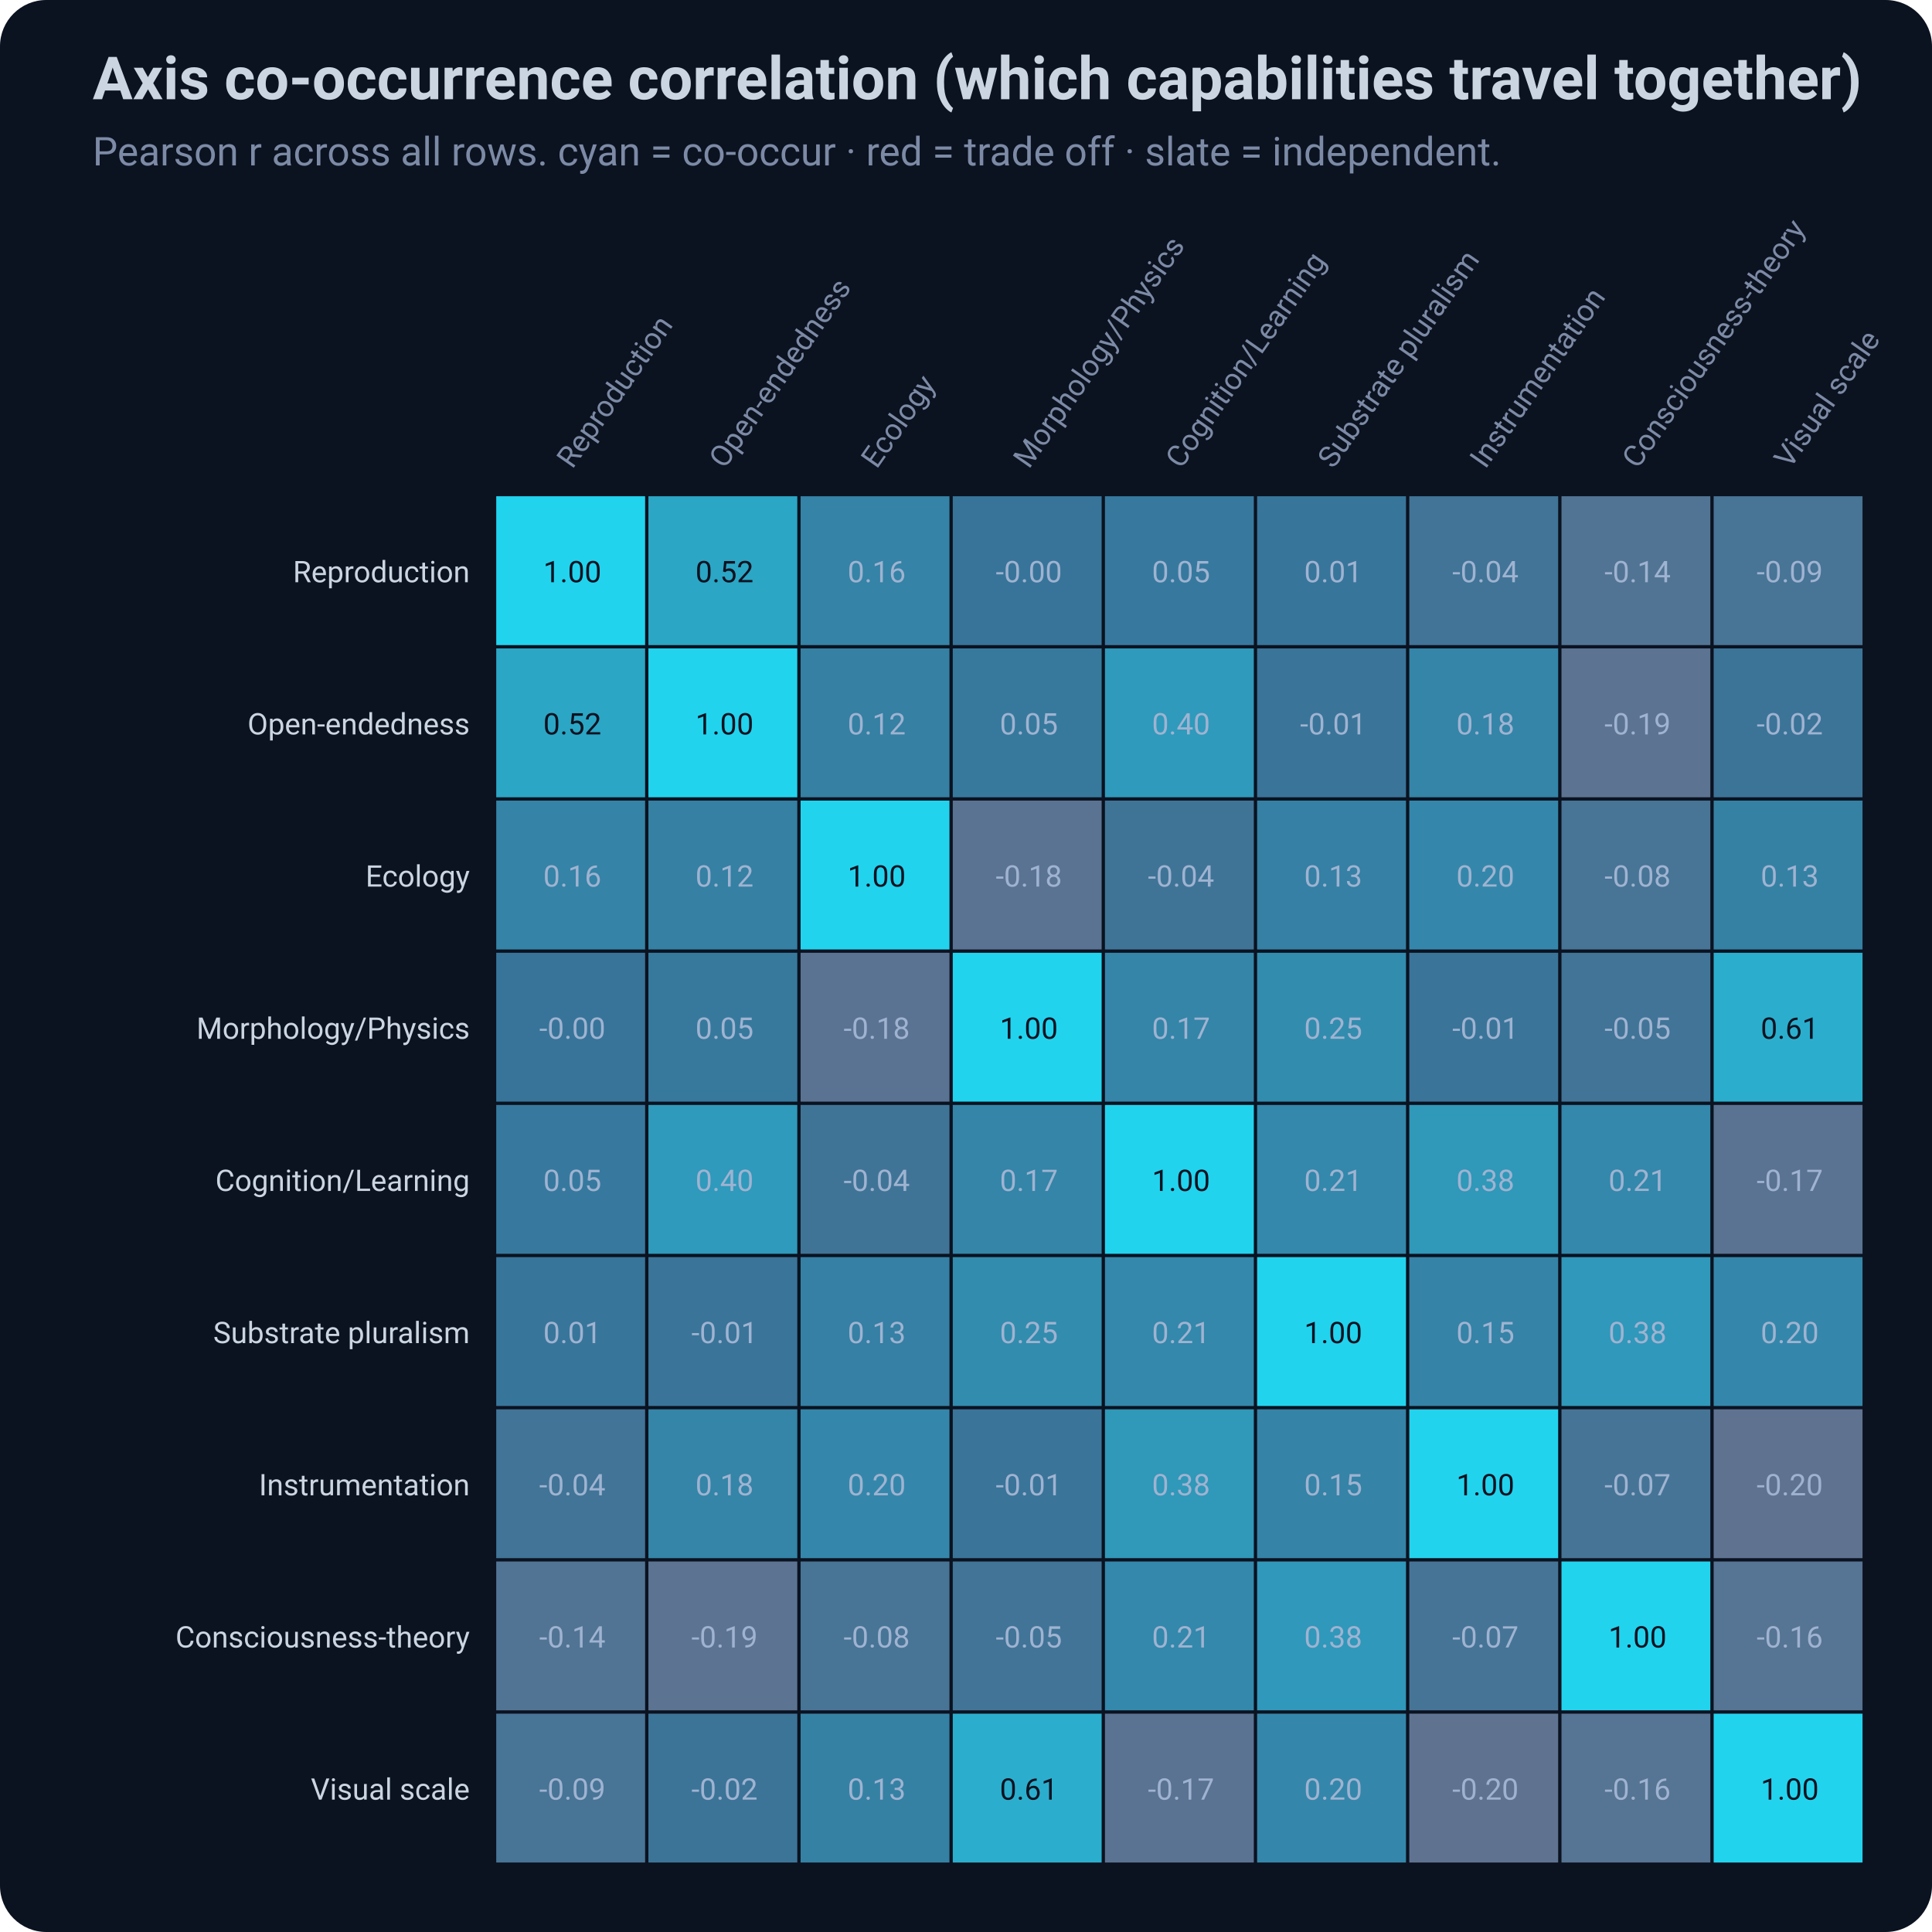
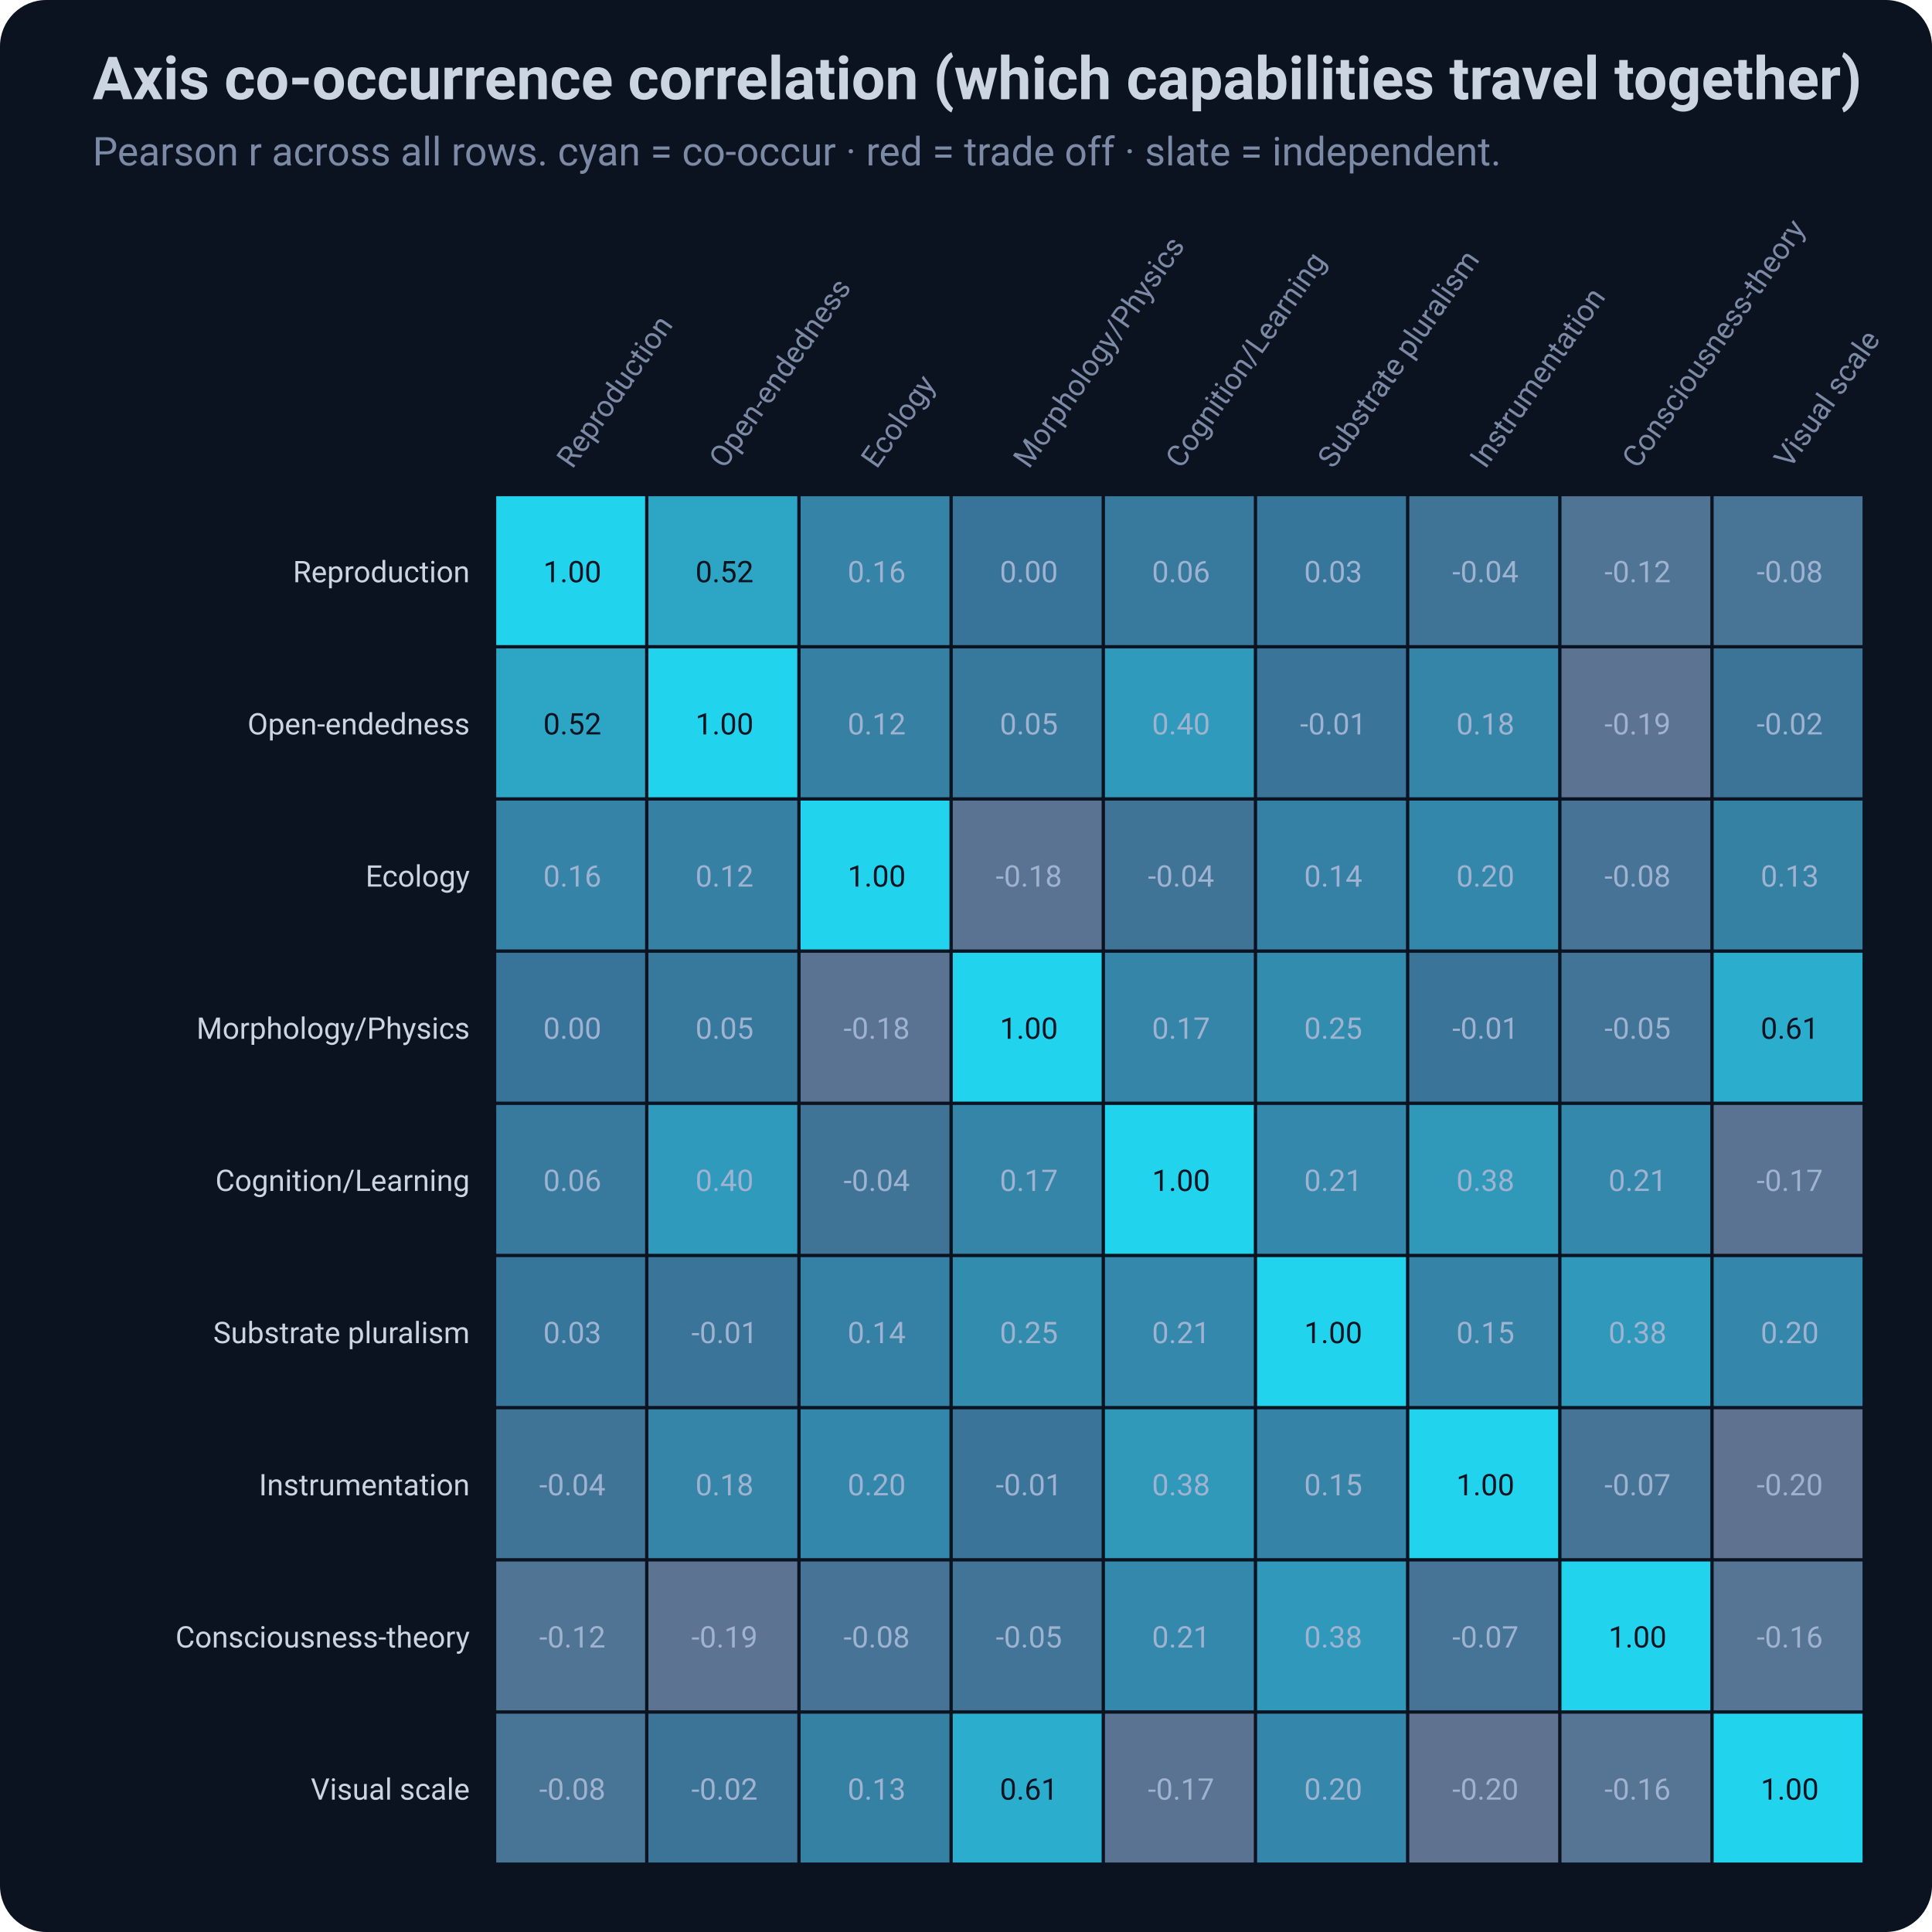
<svg xmlns="http://www.w3.org/2000/svg" viewBox="0 0 584 584" font-family="ui-sans-serif,system-ui,Segoe UI,Roboto,sans-serif" role="img" aria-label="Axis correlation">
  <rect width="584" height="584" rx="14" fill="#0b1220" />
  <text x="28" y="30" fill="#cbd5e1" font-size="18" font-weight="700">Axis co-occurrence correlation (which capabilities travel together)</text>
  <text x="28" y="50" fill="#7c8aa5" font-size="12">Pearson r across all rows. cyan = co-occur · red = trade off · slate = independent.</text>
  <text x="142" y="176" fill="#cbd5e1" font-size="9" text-anchor="end">Reproduction</text>
  <text x="173" y="142" fill="#7c8aa5" font-size="9" transform="rotate(-55 173 142)">Reproduction</text>
  <text x="142" y="222" fill="#cbd5e1" font-size="9" text-anchor="end">Open-endedness</text>
  <text x="219" y="142" fill="#7c8aa5" font-size="9" transform="rotate(-55 219 142)">Open-endedness</text>
  <text x="142" y="268" fill="#cbd5e1" font-size="9" text-anchor="end">Ecology</text>
  <text x="265" y="142" fill="#7c8aa5" font-size="9" transform="rotate(-55 265 142)">Ecology</text>
  <text x="142" y="314" fill="#cbd5e1" font-size="9" text-anchor="end">Morphology/Physics</text>
  <text x="311" y="142" fill="#7c8aa5" font-size="9" transform="rotate(-55 311 142)">Morphology/Physics</text>
  <text x="142" y="360" fill="#cbd5e1" font-size="9" text-anchor="end">Cognition/Learning</text>
  <text x="357" y="142" fill="#7c8aa5" font-size="9" transform="rotate(-55 357 142)">Cognition/Learning</text>
  <text x="142" y="406" fill="#cbd5e1" font-size="9" text-anchor="end">Substrate pluralism</text>
  <text x="403" y="142" fill="#7c8aa5" font-size="9" transform="rotate(-55 403 142)">Substrate pluralism</text>
  <text x="142" y="452" fill="#cbd5e1" font-size="9" text-anchor="end">Instrumentation</text>
  <text x="449" y="142" fill="#7c8aa5" font-size="9" transform="rotate(-55 449 142)">Instrumentation</text>
  <text x="142" y="498" fill="#cbd5e1" font-size="9" text-anchor="end">Consciousness-theory</text>
  <text x="495" y="142" fill="#7c8aa5" font-size="9" transform="rotate(-55 495 142)">Consciousness-theory</text>
  <text x="142" y="544" fill="#cbd5e1" font-size="9" text-anchor="end">Visual scale</text>
  <text x="541" y="142" fill="#7c8aa5" font-size="9" transform="rotate(-55 541 142)">Visual scale</text>
  <rect x="150" y="150" width="45" height="45" fill="rgb(34,211,238)" />
  <text x="173" y="176" fill="#0b1220" font-size="9" text-anchor="middle">1.00</text>
-   <rect x="196" y="150" width="45" height="45" fill="rgb(44,166,197)" />
+   <rect x="196" y="150" width="45" height="45" fill="rgb(45,166,197)" />
  <text x="219" y="176" fill="#0b1220" font-size="9" text-anchor="middle">0.52</text>
-   <rect x="242" y="150" width="45" height="45" fill="rgb(53,131,166)" />
+   <rect x="242" y="150" width="45" height="45" fill="rgb(53,131,167)" />
  <text x="265" y="176" fill="#9fb3d1" font-size="9" text-anchor="middle">0.16</text>
  <rect x="288" y="150" width="45" height="45" fill="rgb(56,116,153)" />
-   <text x="311" y="176" fill="#9fb3d1" font-size="9" text-anchor="middle">-0.00</text>
-   <rect x="334" y="150" width="45" height="45" fill="rgb(55,121,158)" />
-   <text x="357" y="176" fill="#9fb3d1" font-size="9" text-anchor="middle">0.05</text>
-   <rect x="380" y="150" width="45" height="45" fill="rgb(56,117,154)" />
-   <text x="403" y="176" fill="#9fb3d1" font-size="9" text-anchor="middle">0.01</text>
-   <rect x="426" y="150" width="45" height="45" fill="rgb(65,116,151)" />
+   <text x="311" y="176" fill="#9fb3d1" font-size="9" text-anchor="middle">0.00</text>
+   <rect x="334" y="150" width="45" height="45" fill="rgb(55,122,158)" />
+   <text x="357" y="176" fill="#9fb3d1" font-size="9" text-anchor="middle">0.06</text>
+   <rect x="380" y="150" width="45" height="45" fill="rgb(55,118,155)" />
+   <text x="403" y="176" fill="#9fb3d1" font-size="9" text-anchor="middle">0.03</text>
+   <rect x="426" y="150" width="45" height="45" fill="rgb(64,116,151)" />
  <text x="449" y="176" fill="#9fb3d1" font-size="9" text-anchor="middle">-0.04</text>
-   <rect x="472" y="150" width="45" height="45" fill="rgb(82,116,148)" />
-   <text x="495" y="176" fill="#9fb3d1" font-size="9" text-anchor="middle">-0.14</text>
+   <rect x="472" y="150" width="45" height="45" fill="rgb(80,116,148)" />
+   <text x="495" y="176" fill="#9fb3d1" font-size="9" text-anchor="middle">-0.12</text>
  <rect x="518" y="150" width="45" height="45" fill="rgb(72,116,150)" />
-   <text x="541" y="176" fill="#9fb3d1" font-size="9" text-anchor="middle">-0.09</text>
-   <rect x="150" y="196" width="45" height="45" fill="rgb(44,166,197)" />
+   <text x="541" y="176" fill="#9fb3d1" font-size="9" text-anchor="middle">-0.08</text>
+   <rect x="150" y="196" width="45" height="45" fill="rgb(45,166,197)" />
  <text x="173" y="222" fill="#0b1220" font-size="9" text-anchor="middle">0.52</text>
  <rect x="196" y="196" width="45" height="45" fill="rgb(34,211,238)" />
  <text x="219" y="222" fill="#0b1220" font-size="9" text-anchor="middle">1.00</text>
  <rect x="242" y="196" width="45" height="45" fill="rgb(53,128,163)" />
  <text x="265" y="222" fill="#9fb3d1" font-size="9" text-anchor="middle">0.12</text>
  <rect x="288" y="196" width="45" height="45" fill="rgb(55,121,157)" />
  <text x="311" y="222" fill="#9fb3d1" font-size="9" text-anchor="middle">0.05</text>
  <rect x="334" y="196" width="45" height="45" fill="rgb(47,154,187)" />
  <text x="357" y="222" fill="#9fb3d1" font-size="9" text-anchor="middle">0.40</text>
  <rect x="380" y="196" width="45" height="45" fill="rgb(58,116,153)" />
  <text x="403" y="222" fill="#9fb3d1" font-size="9" text-anchor="middle">-0.01</text>
  <rect x="426" y="196" width="45" height="45" fill="rgb(52,133,168)" />
  <text x="449" y="222" fill="#9fb3d1" font-size="9" text-anchor="middle">0.18</text>
  <rect x="472" y="196" width="45" height="45" fill="rgb(92,115,146)" />
  <text x="495" y="222" fill="#9fb3d1" font-size="9" text-anchor="middle">-0.19</text>
  <rect x="518" y="196" width="45" height="45" fill="rgb(60,116,152)" />
  <text x="541" y="222" fill="#9fb3d1" font-size="9" text-anchor="middle">-0.02</text>
-   <rect x="150" y="242" width="45" height="45" fill="rgb(53,131,166)" />
+   <rect x="150" y="242" width="45" height="45" fill="rgb(53,131,167)" />
  <text x="173" y="268" fill="#9fb3d1" font-size="9" text-anchor="middle">0.16</text>
  <rect x="196" y="242" width="45" height="45" fill="rgb(53,128,163)" />
  <text x="219" y="268" fill="#9fb3d1" font-size="9" text-anchor="middle">0.12</text>
  <rect x="242" y="242" width="45" height="45" fill="rgb(34,211,238)" />
  <text x="265" y="268" fill="#0b1220" font-size="9" text-anchor="middle">1.00</text>
  <rect x="288" y="242" width="45" height="45" fill="rgb(91,115,146)" />
  <text x="311" y="268" fill="#9fb3d1" font-size="9" text-anchor="middle">-0.18</text>
  <rect x="334" y="242" width="45" height="45" fill="rgb(64,116,151)" />
  <text x="357" y="268" fill="#9fb3d1" font-size="9" text-anchor="middle">-0.04</text>
-   <rect x="380" y="242" width="45" height="45" fill="rgb(53,128,164)" />
-   <text x="403" y="268" fill="#9fb3d1" font-size="9" text-anchor="middle">0.13</text>
-   <rect x="426" y="242" width="45" height="45" fill="rgb(52,135,170)" />
+   <rect x="380" y="242" width="45" height="45" fill="rgb(53,129,165)" />
+   <text x="403" y="268" fill="#9fb3d1" font-size="9" text-anchor="middle">0.14</text>
+   <rect x="426" y="242" width="45" height="45" fill="rgb(51,135,170)" />
  <text x="449" y="268" fill="#9fb3d1" font-size="9" text-anchor="middle">0.20</text>
-   <rect x="472" y="242" width="45" height="45" fill="rgb(72,116,150)" />
+   <rect x="472" y="242" width="45" height="45" fill="rgb(71,116,150)" />
  <text x="495" y="268" fill="#9fb3d1" font-size="9" text-anchor="middle">-0.08</text>
  <rect x="518" y="242" width="45" height="45" fill="rgb(53,129,164)" />
  <text x="541" y="268" fill="#9fb3d1" font-size="9" text-anchor="middle">0.13</text>
  <rect x="150" y="288" width="45" height="45" fill="rgb(56,116,153)" />
-   <text x="173" y="314" fill="#9fb3d1" font-size="9" text-anchor="middle">-0.00</text>
+   <text x="173" y="314" fill="#9fb3d1" font-size="9" text-anchor="middle">0.00</text>
  <rect x="196" y="288" width="45" height="45" fill="rgb(55,121,157)" />
  <text x="219" y="314" fill="#9fb3d1" font-size="9" text-anchor="middle">0.05</text>
  <rect x="242" y="288" width="45" height="45" fill="rgb(91,115,146)" />
  <text x="265" y="314" fill="#9fb3d1" font-size="9" text-anchor="middle">-0.18</text>
  <rect x="288" y="288" width="45" height="45" fill="rgb(34,211,238)" />
  <text x="311" y="314" fill="#0b1220" font-size="9" text-anchor="middle">1.00</text>
  <rect x="334" y="288" width="45" height="45" fill="rgb(52,133,168)" />
  <text x="357" y="314" fill="#9fb3d1" font-size="9" text-anchor="middle">0.17</text>
  <rect x="380" y="288" width="45" height="45" fill="rgb(50,140,174)" />
  <text x="403" y="314" fill="#9fb3d1" font-size="9" text-anchor="middle">0.25</text>
  <rect x="426" y="288" width="45" height="45" fill="rgb(58,116,153)" />
  <text x="449" y="314" fill="#9fb3d1" font-size="9" text-anchor="middle">-0.01</text>
  <rect x="472" y="288" width="45" height="45" fill="rgb(65,116,151)" />
  <text x="495" y="314" fill="#9fb3d1" font-size="9" text-anchor="middle">-0.05</text>
  <rect x="518" y="288" width="45" height="45" fill="rgb(43,174,205)" />
  <text x="541" y="314" fill="#0b1220" font-size="9" text-anchor="middle">0.61</text>
-   <rect x="150" y="334" width="45" height="45" fill="rgb(55,121,158)" />
-   <text x="173" y="360" fill="#9fb3d1" font-size="9" text-anchor="middle">0.05</text>
+   <rect x="150" y="334" width="45" height="45" fill="rgb(55,122,158)" />
+   <text x="173" y="360" fill="#9fb3d1" font-size="9" text-anchor="middle">0.06</text>
  <rect x="196" y="334" width="45" height="45" fill="rgb(47,154,187)" />
  <text x="219" y="360" fill="#9fb3d1" font-size="9" text-anchor="middle">0.40</text>
  <rect x="242" y="334" width="45" height="45" fill="rgb(64,116,151)" />
  <text x="265" y="360" fill="#9fb3d1" font-size="9" text-anchor="middle">-0.04</text>
  <rect x="288" y="334" width="45" height="45" fill="rgb(52,133,168)" />
  <text x="311" y="360" fill="#9fb3d1" font-size="9" text-anchor="middle">0.17</text>
  <rect x="334" y="334" width="45" height="45" fill="rgb(34,211,238)" />
  <text x="357" y="360" fill="#0b1220" font-size="9" text-anchor="middle">1.00</text>
  <rect x="380" y="334" width="45" height="45" fill="rgb(51,136,171)" />
  <text x="403" y="360" fill="#9fb3d1" font-size="9" text-anchor="middle">0.21</text>
  <rect x="426" y="334" width="45" height="45" fill="rgb(48,152,185)" />
  <text x="449" y="360" fill="#9fb3d1" font-size="9" text-anchor="middle">0.38</text>
  <rect x="472" y="334" width="45" height="45" fill="rgb(51,136,171)" />
  <text x="495" y="360" fill="#9fb3d1" font-size="9" text-anchor="middle">0.21</text>
  <rect x="518" y="334" width="45" height="45" fill="rgb(90,115,146)" />
  <text x="541" y="360" fill="#9fb3d1" font-size="9" text-anchor="middle">-0.17</text>
-   <rect x="150" y="380" width="45" height="45" fill="rgb(56,117,154)" />
-   <text x="173" y="406" fill="#9fb3d1" font-size="9" text-anchor="middle">0.01</text>
+   <rect x="150" y="380" width="45" height="45" fill="rgb(55,118,155)" />
+   <text x="173" y="406" fill="#9fb3d1" font-size="9" text-anchor="middle">0.03</text>
  <rect x="196" y="380" width="45" height="45" fill="rgb(58,116,153)" />
  <text x="219" y="406" fill="#9fb3d1" font-size="9" text-anchor="middle">-0.01</text>
-   <rect x="242" y="380" width="45" height="45" fill="rgb(53,128,164)" />
-   <text x="265" y="406" fill="#9fb3d1" font-size="9" text-anchor="middle">0.13</text>
+   <rect x="242" y="380" width="45" height="45" fill="rgb(53,129,165)" />
+   <text x="265" y="406" fill="#9fb3d1" font-size="9" text-anchor="middle">0.14</text>
  <rect x="288" y="380" width="45" height="45" fill="rgb(50,140,174)" />
  <text x="311" y="406" fill="#9fb3d1" font-size="9" text-anchor="middle">0.25</text>
  <rect x="334" y="380" width="45" height="45" fill="rgb(51,136,171)" />
  <text x="357" y="406" fill="#9fb3d1" font-size="9" text-anchor="middle">0.21</text>
  <rect x="380" y="380" width="45" height="45" fill="rgb(34,211,238)" />
  <text x="403" y="406" fill="#0b1220" font-size="9" text-anchor="middle">1.00</text>
  <rect x="426" y="380" width="45" height="45" fill="rgb(53,131,166)" />
  <text x="449" y="406" fill="#9fb3d1" font-size="9" text-anchor="middle">0.15</text>
  <rect x="472" y="380" width="45" height="45" fill="rgb(48,152,186)" />
  <text x="495" y="406" fill="#9fb3d1" font-size="9" text-anchor="middle">0.38</text>
  <rect x="518" y="380" width="45" height="45" fill="rgb(52,135,170)" />
  <text x="541" y="406" fill="#9fb3d1" font-size="9" text-anchor="middle">0.20</text>
-   <rect x="150" y="426" width="45" height="45" fill="rgb(65,116,151)" />
+   <rect x="150" y="426" width="45" height="45" fill="rgb(64,116,151)" />
  <text x="173" y="452" fill="#9fb3d1" font-size="9" text-anchor="middle">-0.04</text>
  <rect x="196" y="426" width="45" height="45" fill="rgb(52,133,168)" />
  <text x="219" y="452" fill="#9fb3d1" font-size="9" text-anchor="middle">0.18</text>
-   <rect x="242" y="426" width="45" height="45" fill="rgb(52,135,170)" />
+   <rect x="242" y="426" width="45" height="45" fill="rgb(51,135,170)" />
  <text x="265" y="452" fill="#9fb3d1" font-size="9" text-anchor="middle">0.20</text>
  <rect x="288" y="426" width="45" height="45" fill="rgb(58,116,153)" />
  <text x="311" y="452" fill="#9fb3d1" font-size="9" text-anchor="middle">-0.01</text>
  <rect x="334" y="426" width="45" height="45" fill="rgb(48,152,185)" />
  <text x="357" y="452" fill="#9fb3d1" font-size="9" text-anchor="middle">0.38</text>
  <rect x="380" y="426" width="45" height="45" fill="rgb(53,131,166)" />
  <text x="403" y="452" fill="#9fb3d1" font-size="9" text-anchor="middle">0.15</text>
  <rect x="426" y="426" width="45" height="45" fill="rgb(34,211,238)" />
  <text x="449" y="452" fill="#0b1220" font-size="9" text-anchor="middle">1.00</text>
  <rect x="472" y="426" width="45" height="45" fill="rgb(70,116,150)" />
  <text x="495" y="452" fill="#9fb3d1" font-size="9" text-anchor="middle">-0.07</text>
  <rect x="518" y="426" width="45" height="45" fill="rgb(95,115,145)" />
  <text x="541" y="452" fill="#9fb3d1" font-size="9" text-anchor="middle">-0.20</text>
-   <rect x="150" y="472" width="45" height="45" fill="rgb(82,116,148)" />
-   <text x="173" y="498" fill="#9fb3d1" font-size="9" text-anchor="middle">-0.14</text>
+   <rect x="150" y="472" width="45" height="45" fill="rgb(80,116,148)" />
+   <text x="173" y="498" fill="#9fb3d1" font-size="9" text-anchor="middle">-0.12</text>
  <rect x="196" y="472" width="45" height="45" fill="rgb(92,115,146)" />
  <text x="219" y="498" fill="#9fb3d1" font-size="9" text-anchor="middle">-0.19</text>
-   <rect x="242" y="472" width="45" height="45" fill="rgb(72,116,150)" />
+   <rect x="242" y="472" width="45" height="45" fill="rgb(71,116,150)" />
  <text x="265" y="498" fill="#9fb3d1" font-size="9" text-anchor="middle">-0.08</text>
  <rect x="288" y="472" width="45" height="45" fill="rgb(65,116,151)" />
  <text x="311" y="498" fill="#9fb3d1" font-size="9" text-anchor="middle">-0.05</text>
  <rect x="334" y="472" width="45" height="45" fill="rgb(51,136,171)" />
  <text x="357" y="498" fill="#9fb3d1" font-size="9" text-anchor="middle">0.21</text>
  <rect x="380" y="472" width="45" height="45" fill="rgb(48,152,186)" />
  <text x="403" y="498" fill="#9fb3d1" font-size="9" text-anchor="middle">0.38</text>
  <rect x="426" y="472" width="45" height="45" fill="rgb(70,116,150)" />
  <text x="449" y="498" fill="#9fb3d1" font-size="9" text-anchor="middle">-0.07</text>
  <rect x="472" y="472" width="45" height="45" fill="rgb(34,211,238)" />
  <text x="495" y="498" fill="#0b1220" font-size="9" text-anchor="middle">1.00</text>
  <rect x="518" y="472" width="45" height="45" fill="rgb(86,116,147)" />
  <text x="541" y="498" fill="#9fb3d1" font-size="9" text-anchor="middle">-0.16</text>
  <rect x="150" y="518" width="45" height="45" fill="rgb(72,116,150)" />
-   <text x="173" y="544" fill="#9fb3d1" font-size="9" text-anchor="middle">-0.09</text>
+   <text x="173" y="544" fill="#9fb3d1" font-size="9" text-anchor="middle">-0.08</text>
  <rect x="196" y="518" width="45" height="45" fill="rgb(60,116,152)" />
  <text x="219" y="544" fill="#9fb3d1" font-size="9" text-anchor="middle">-0.02</text>
  <rect x="242" y="518" width="45" height="45" fill="rgb(53,129,164)" />
  <text x="265" y="544" fill="#9fb3d1" font-size="9" text-anchor="middle">0.13</text>
  <rect x="288" y="518" width="45" height="45" fill="rgb(43,174,205)" />
  <text x="311" y="544" fill="#0b1220" font-size="9" text-anchor="middle">0.61</text>
  <rect x="334" y="518" width="45" height="45" fill="rgb(90,115,146)" />
  <text x="357" y="544" fill="#9fb3d1" font-size="9" text-anchor="middle">-0.17</text>
  <rect x="380" y="518" width="45" height="45" fill="rgb(52,135,170)" />
  <text x="403" y="544" fill="#9fb3d1" font-size="9" text-anchor="middle">0.20</text>
  <rect x="426" y="518" width="45" height="45" fill="rgb(95,115,145)" />
  <text x="449" y="544" fill="#9fb3d1" font-size="9" text-anchor="middle">-0.20</text>
  <rect x="472" y="518" width="45" height="45" fill="rgb(86,116,147)" />
  <text x="495" y="544" fill="#9fb3d1" font-size="9" text-anchor="middle">-0.16</text>
  <rect x="518" y="518" width="45" height="45" fill="rgb(34,211,238)" />
  <text x="541" y="544" fill="#0b1220" font-size="9" text-anchor="middle">1.00</text>
</svg>
